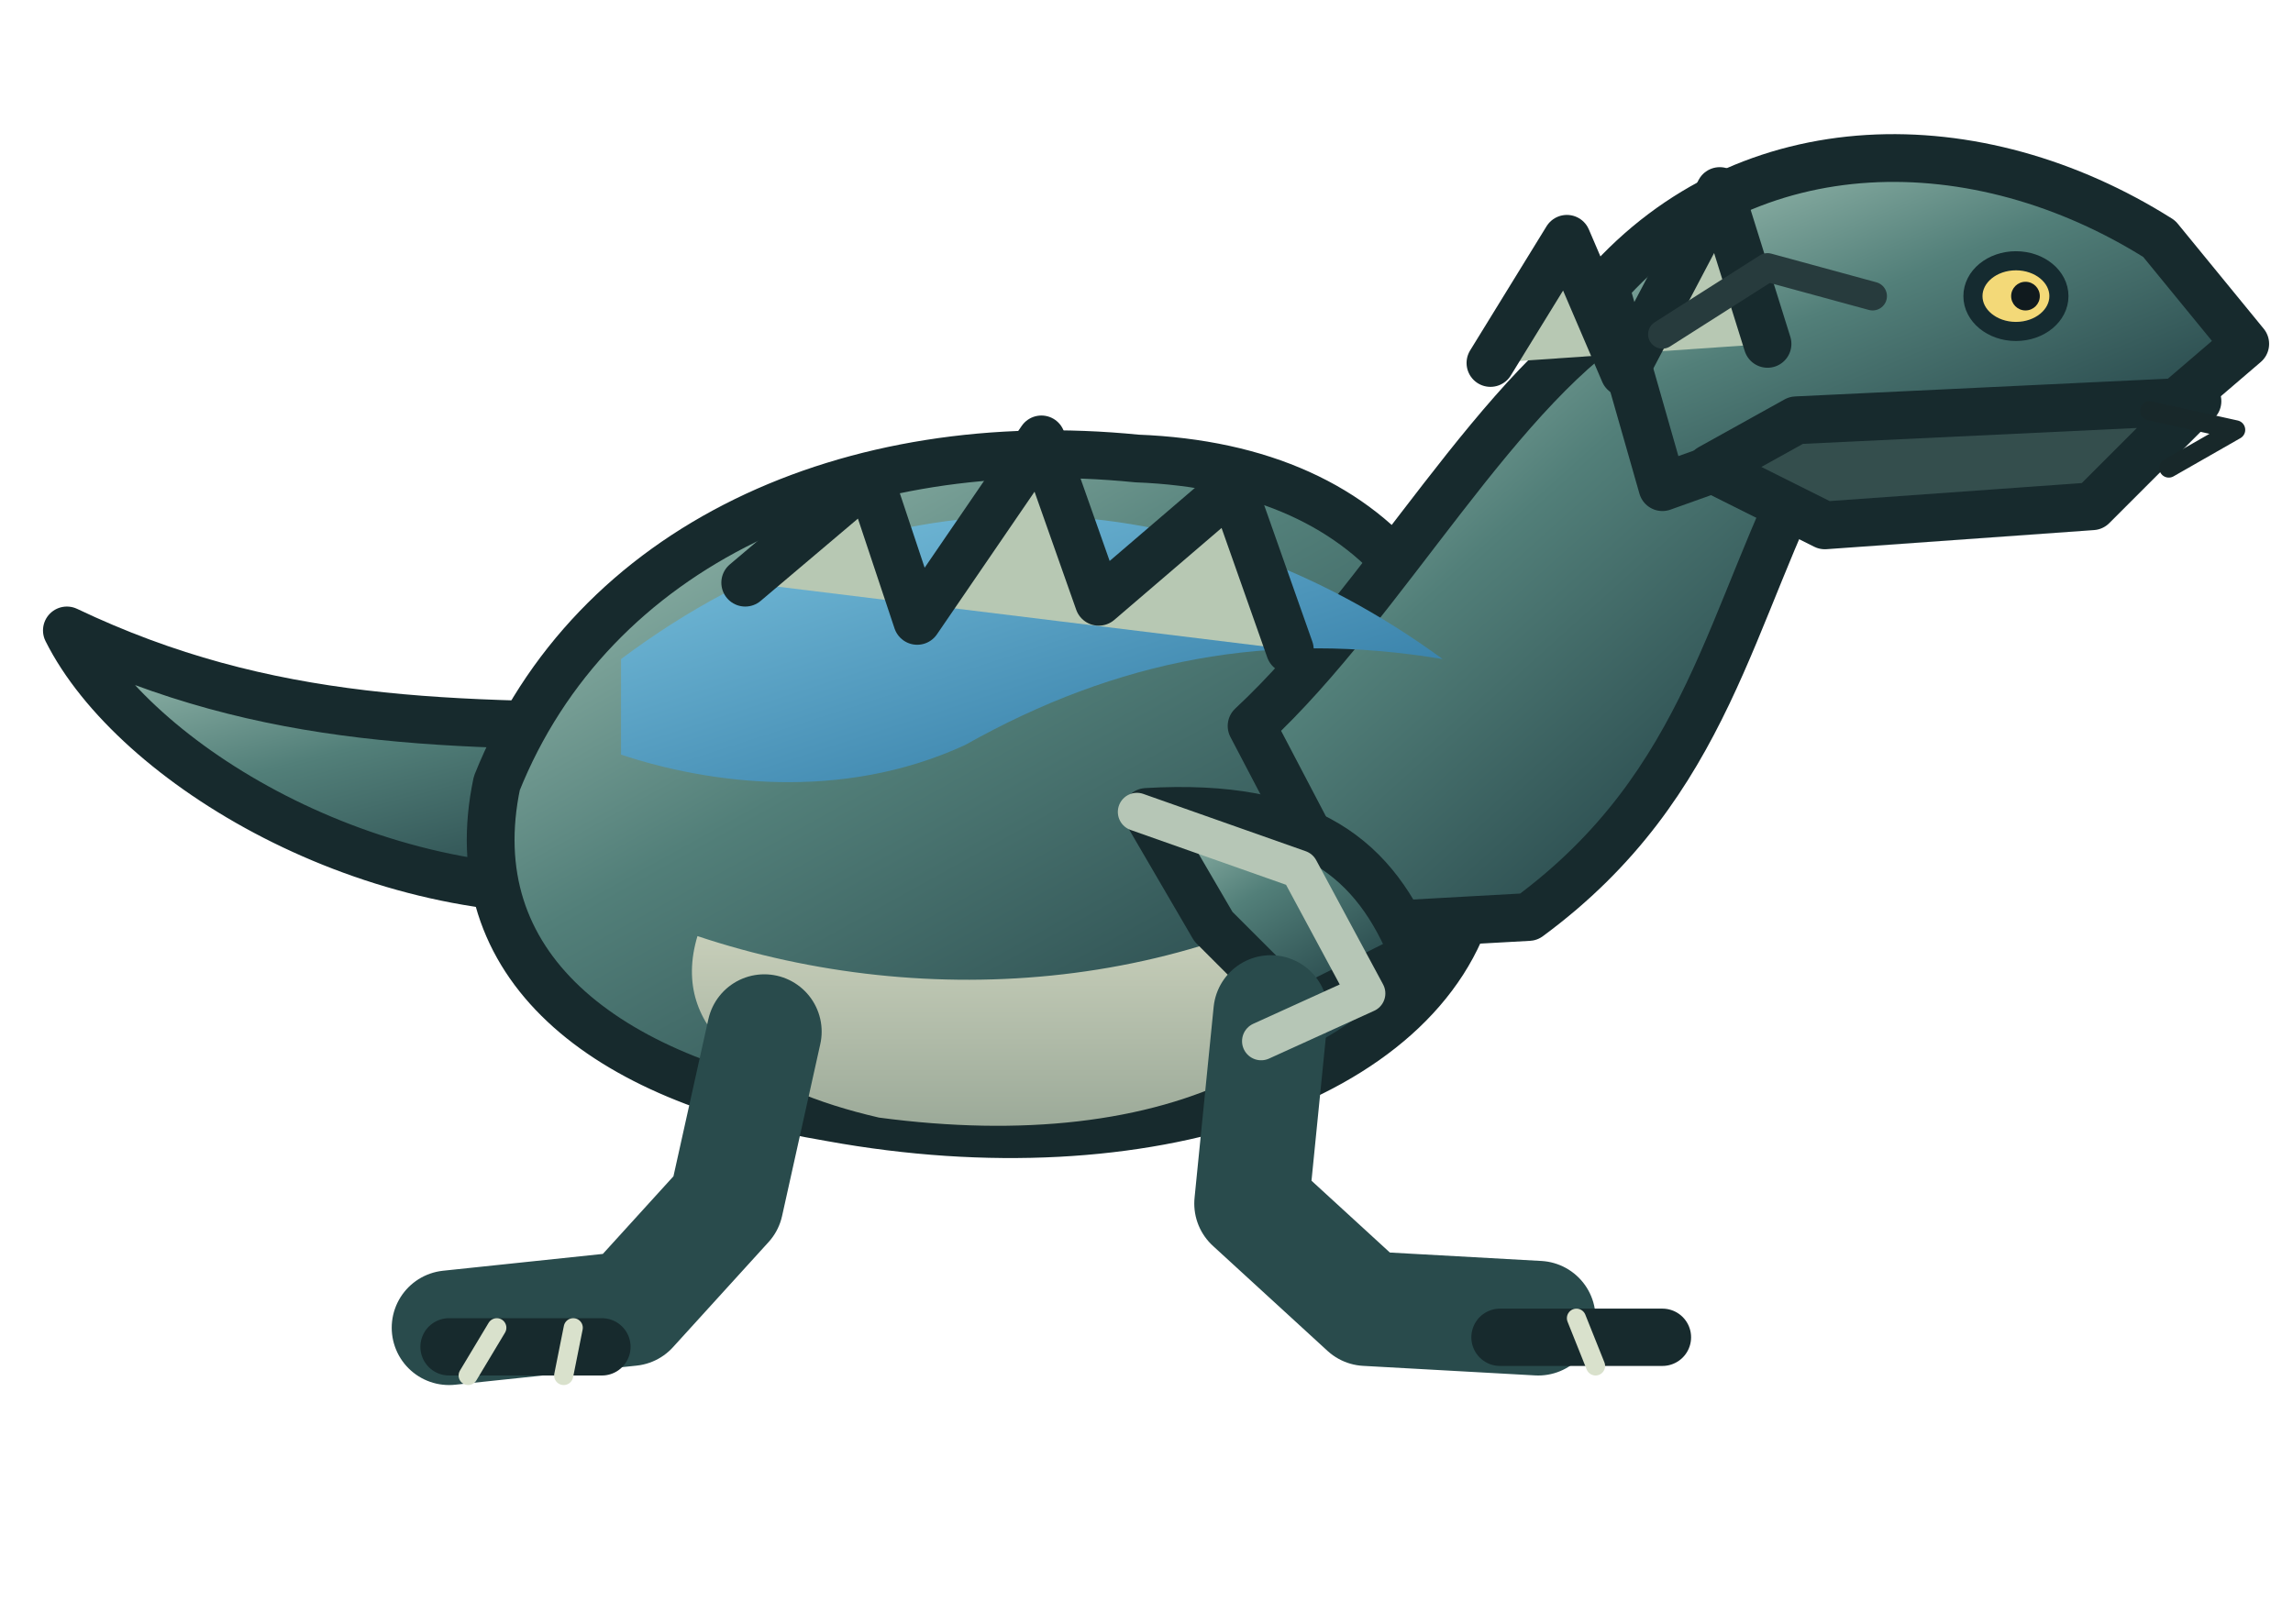
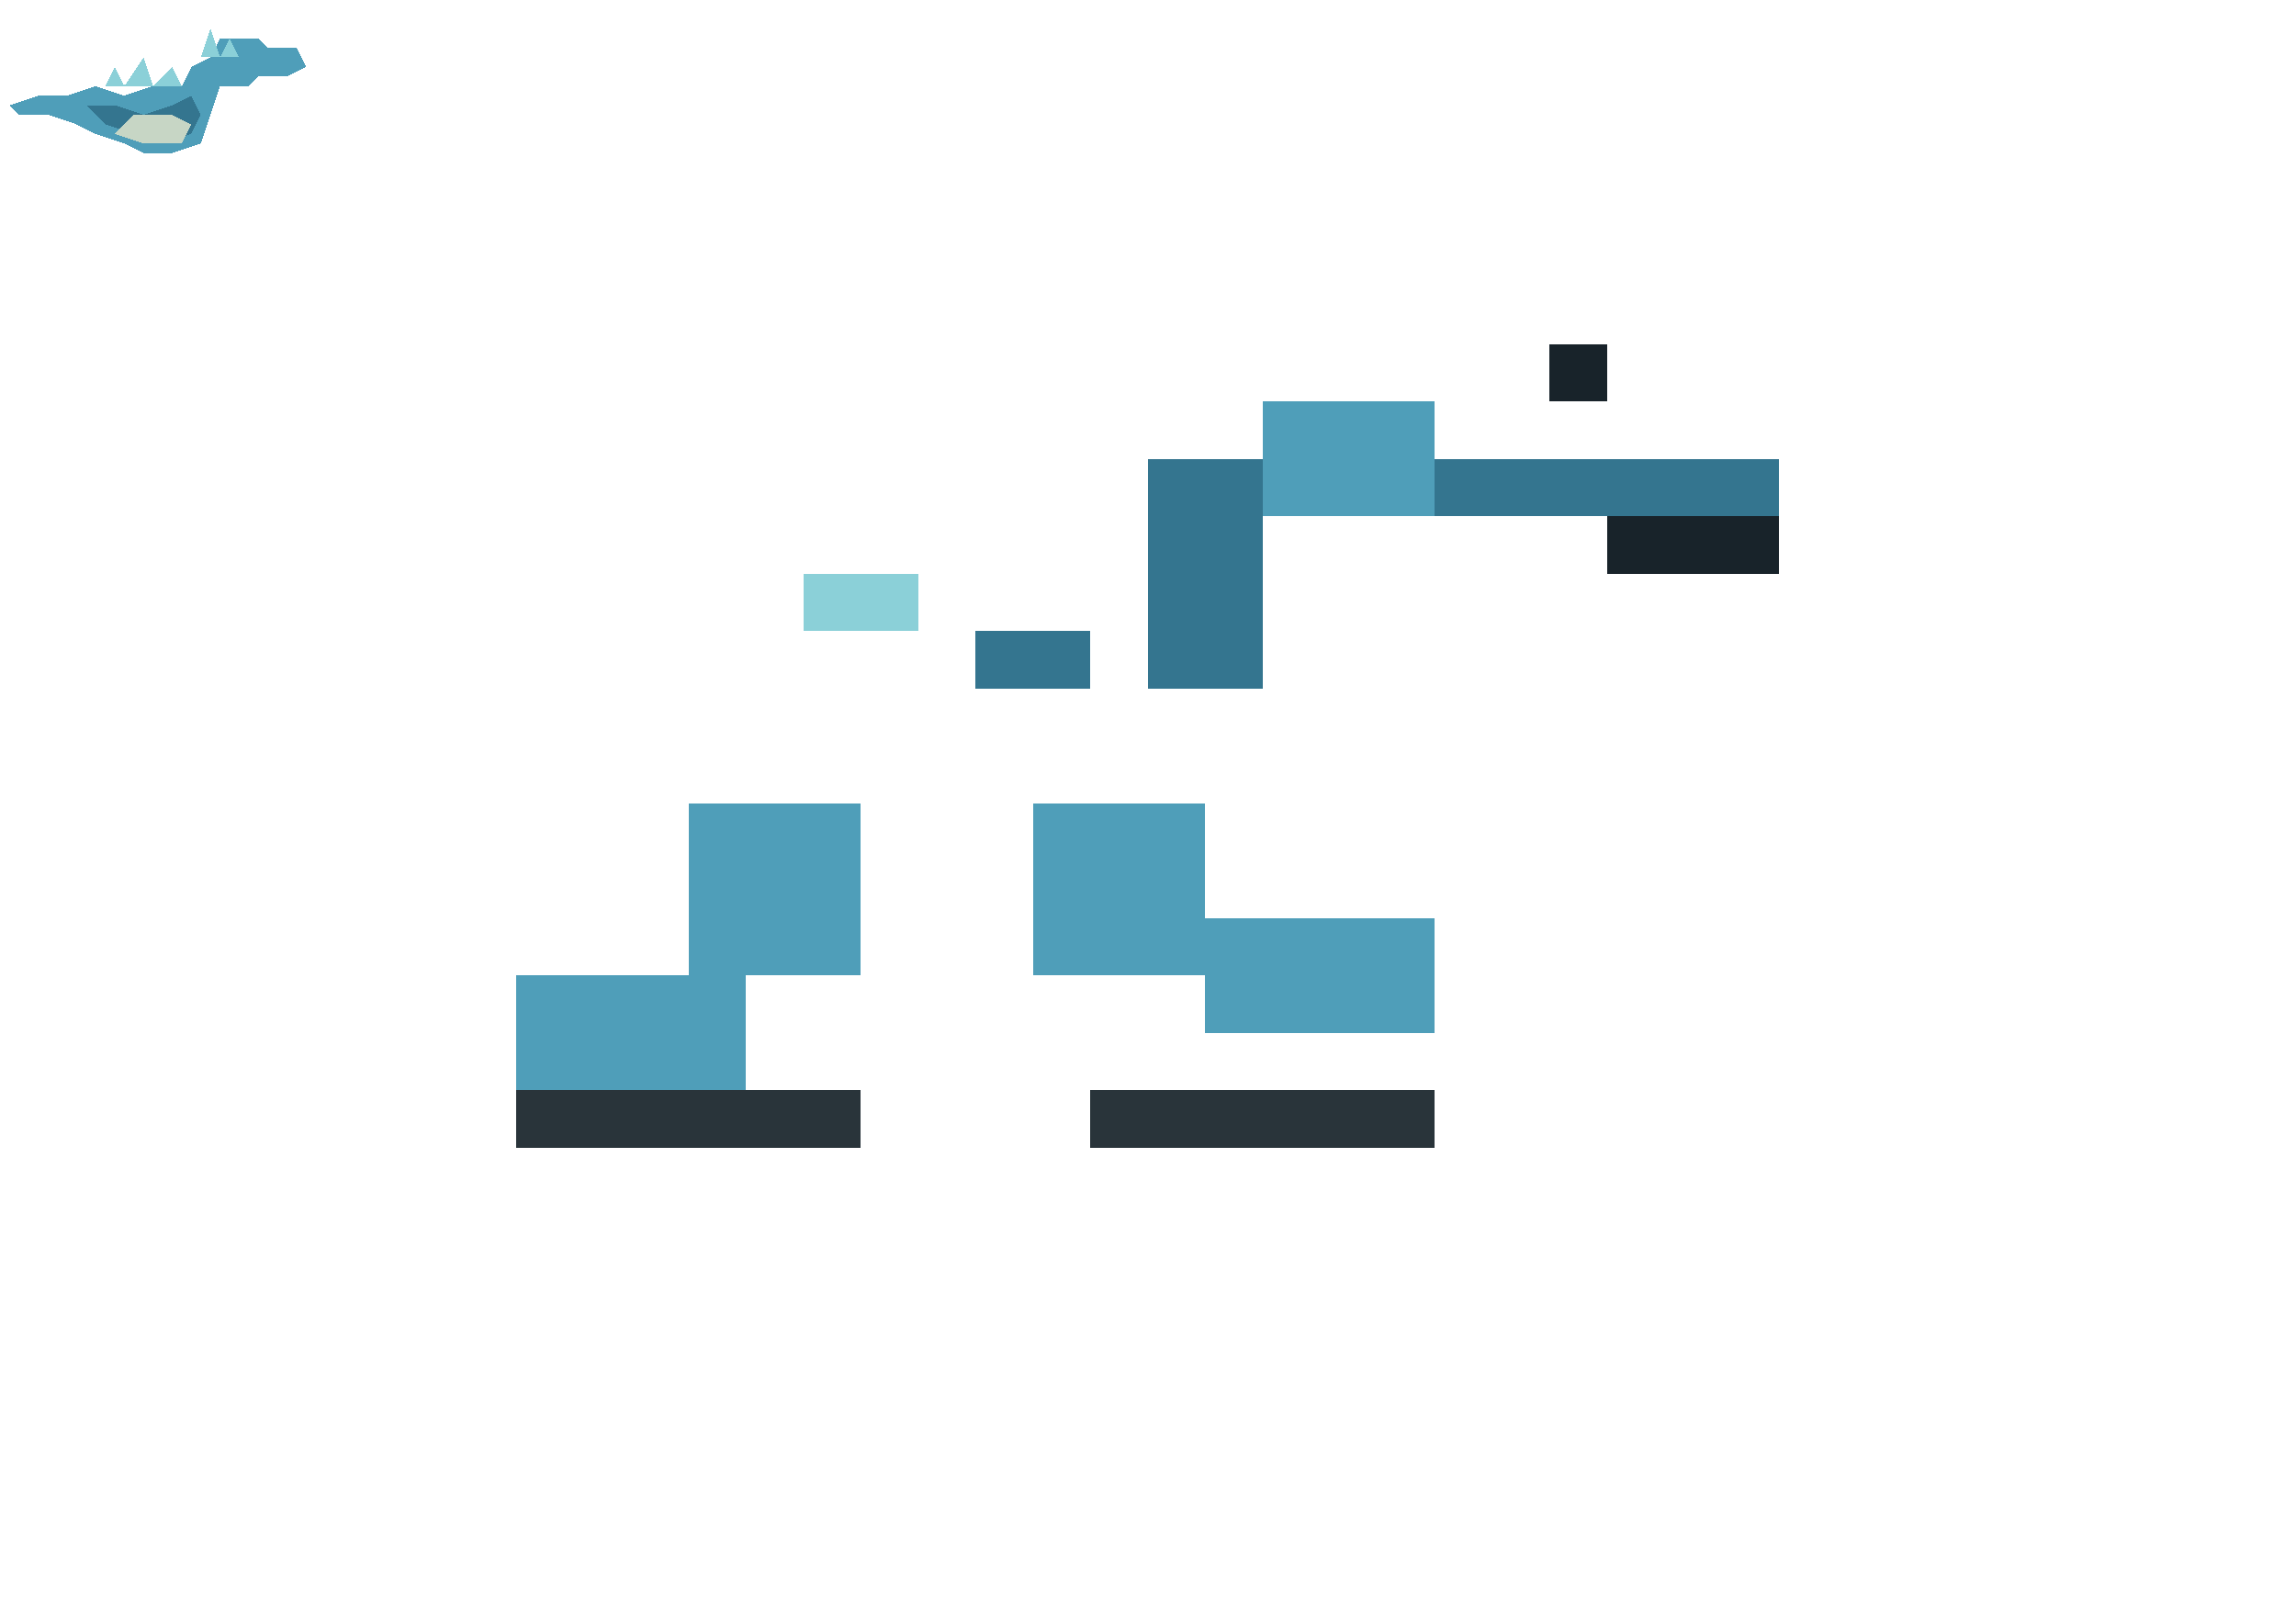
- <svg xmlns="http://www.w3.org/2000/svg" viewBox="0 0 240 170">
-   <defs>
-     <linearGradient id="b" x1="0" y1="0" x2="0.8" y2="1">
-       <stop stop-color="#a6c6b9" />
-       <stop offset=".45" stop-color="#527f79" />
-       <stop offset="1" stop-color="#203e43" />
-     </linearGradient>
-     <linearGradient id="s" x1="0" y1="0" x2="1" y2="1">
-       <stop stop-color="#7bc2de" />
-       <stop offset="1" stop-color="#28719d" />
-     </linearGradient>
-     <linearGradient id="u" x1="0" y1="0" x2="0" y2="1">
-       <stop stop-color="#dce0c9" />
-       <stop offset="1" stop-color="#9caa99" />
-     </linearGradient>
-   </defs>
-   <g stroke="#172a2d" stroke-width="5" stroke-linecap="round" stroke-linejoin="round">
-     <path d="M64 93 C39 95 14 80 7 66 C28 76 47 76 72 76 L91 88Z" fill="url(#b)" />
-     <path d="M52 82 C62 57 89 45 119 48 C145 49 158 66 154 94 C149 113 120 123 87 117 C63 113 48 101 52 82Z" fill="url(#b)" />
-     <path d="M73 98 C97 106 126 104 148 88 C144 111 122 121 92 117 C79 114 70 108 73 98Z" fill="url(#u)" stroke="none" />
-     <path d="M131 76 C145 63 157 40 171 32 C184 25 194 34 190 47 C181 64 179 82 160 96 L142 97Z" fill="url(#b)" />
-     <path d="M168 30 C183 13 207 13 226 25 L235 36 L221 48 L188 46 L174 51Z" fill="url(#b)" />
-     <path d="M188 44 L230 42 L219 53 L191 55 L179 49Z" fill="#344e4d" />
-     <path d="M65 69 C93 48 125 50 151 69 C133 66 117 69 101 78 C88 84 74 82 65 79Z" fill="url(#s)" stroke="none" />
-     <path d="M78 61 L91 50 L96 65 L109 46 L115 63 L129 51 L135 68" fill="#b7c8b3" />
-     <path d="M156 38 L164 25 L170 39 L180 20 L185 36" fill="#b7c8b3" />
-     <path d="M174 35 L185 28 L196 31" fill="none" stroke="#273b3d" stroke-width="3" />
-     <ellipse cx="211" cy="31" rx="4.5" ry="3.7" fill="#f3d978" stroke="#152b30" stroke-width="2" />
-     <circle cx="212" cy="31" r="1.5" fill="#101a1e" stroke="none" />
-     <path d="M225 43 L234 45 L227 49" fill="none" stroke="#18282a" stroke-width="2" />
-     <path d="M120 85 C137 84 144 90 148 100 L136 106 L127 97Z" fill="url(#b)" />
-     <path d="" fill="none" stroke="#294b4c" stroke-width="12" />
-     <path d="M80 108 L76 126 L66 137 L47 139 M133 106 L131 126 L143 137 L161 138" fill="none" stroke="#294b4c" stroke-width="12" />
-     <path d="M47 141 L63 141 M157 140 L174 140" fill="none" stroke="#172a2d" stroke-width="6" />
-     <path d="M52 139 l-3 5 M60 139 l-1 5 M165 138 l2 5" fill="none" stroke="#d9e1cc" stroke-width="2" />
-     <path d="M119 85 L136 91 L143 104 L132 109" fill="none" stroke="#b6c6b6" stroke-width="4" />
-   </g>
+ <svg xmlns="http://www.w3.org/2000/svg" viewBox="0 0 240 168" shape-rendering="crispEdges">
+   <rect width="240" height="168" fill="none" />
+   <polygon points="7,10 10,9 13,10 16,9 19,9 20,7 22,6 23,4 27,4 28,5 31,5 32,7 30,8 27,8 26,9 23,9 22,12 21,15 18,16 15,16 13,15 10,14 8,13 5,12 2,12 1,11 4,10" fill="#4f9eb9" />
+   <polygon points="9,11 12,11 15,12 18,11 20,10 21,12 20,14 17,15 14,14 11,13" fill="#34758f" />
+   <polygon points="14,12 18,12 20,13 19,15 15,15 12,14" fill="#c7d6c5" />
+   <rect x="120" y="48" width="12" height="24" fill="#34758f" />
+   <rect x="132" y="42" width="18" height="12" fill="#4f9eb9" />
+   <rect x="150" y="48" width="18" height="6" fill="#34758f" />
+   <polygon points="11,9 12,7 13,9 15,6 16,9 18,7 19,9" fill="#8bd0d8" />
+   <polygon points="21,6 22,3 23,6 24,4 25,6" fill="#8bd0d8" />
+   <rect x="162" y="48" width="24" height="6" fill="#34758f" />
+   <rect x="168" y="54" width="18" height="6" fill="#18232a" />
+   <rect x="162" y="36" width="6" height="6" fill="#ffe36b" />
+   <rect x="162" y="36" width="6" height="6" fill="#18232a" />
+   <rect x="72" y="84" width="18" height="18" fill="#4f9eb9" />
+   <rect x="108" y="84" width="18" height="18" fill="#4f9eb9" />
+   <rect x="54" y="102" width="24" height="12" fill="#4f9eb9" />
+   <rect x="126" y="96" width="24" height="12" fill="#4f9eb9" />
+   <rect x="54" y="114" width="36" height="6" fill="#29343a" />
+   <rect x="114" y="114" width="36" height="6" fill="#29343a" />
+   <rect x="84" y="60" width="12" height="6" fill="#8bd0d8" />
+   <rect x="102" y="66" width="12" height="6" fill="#34758f" />
</svg>
